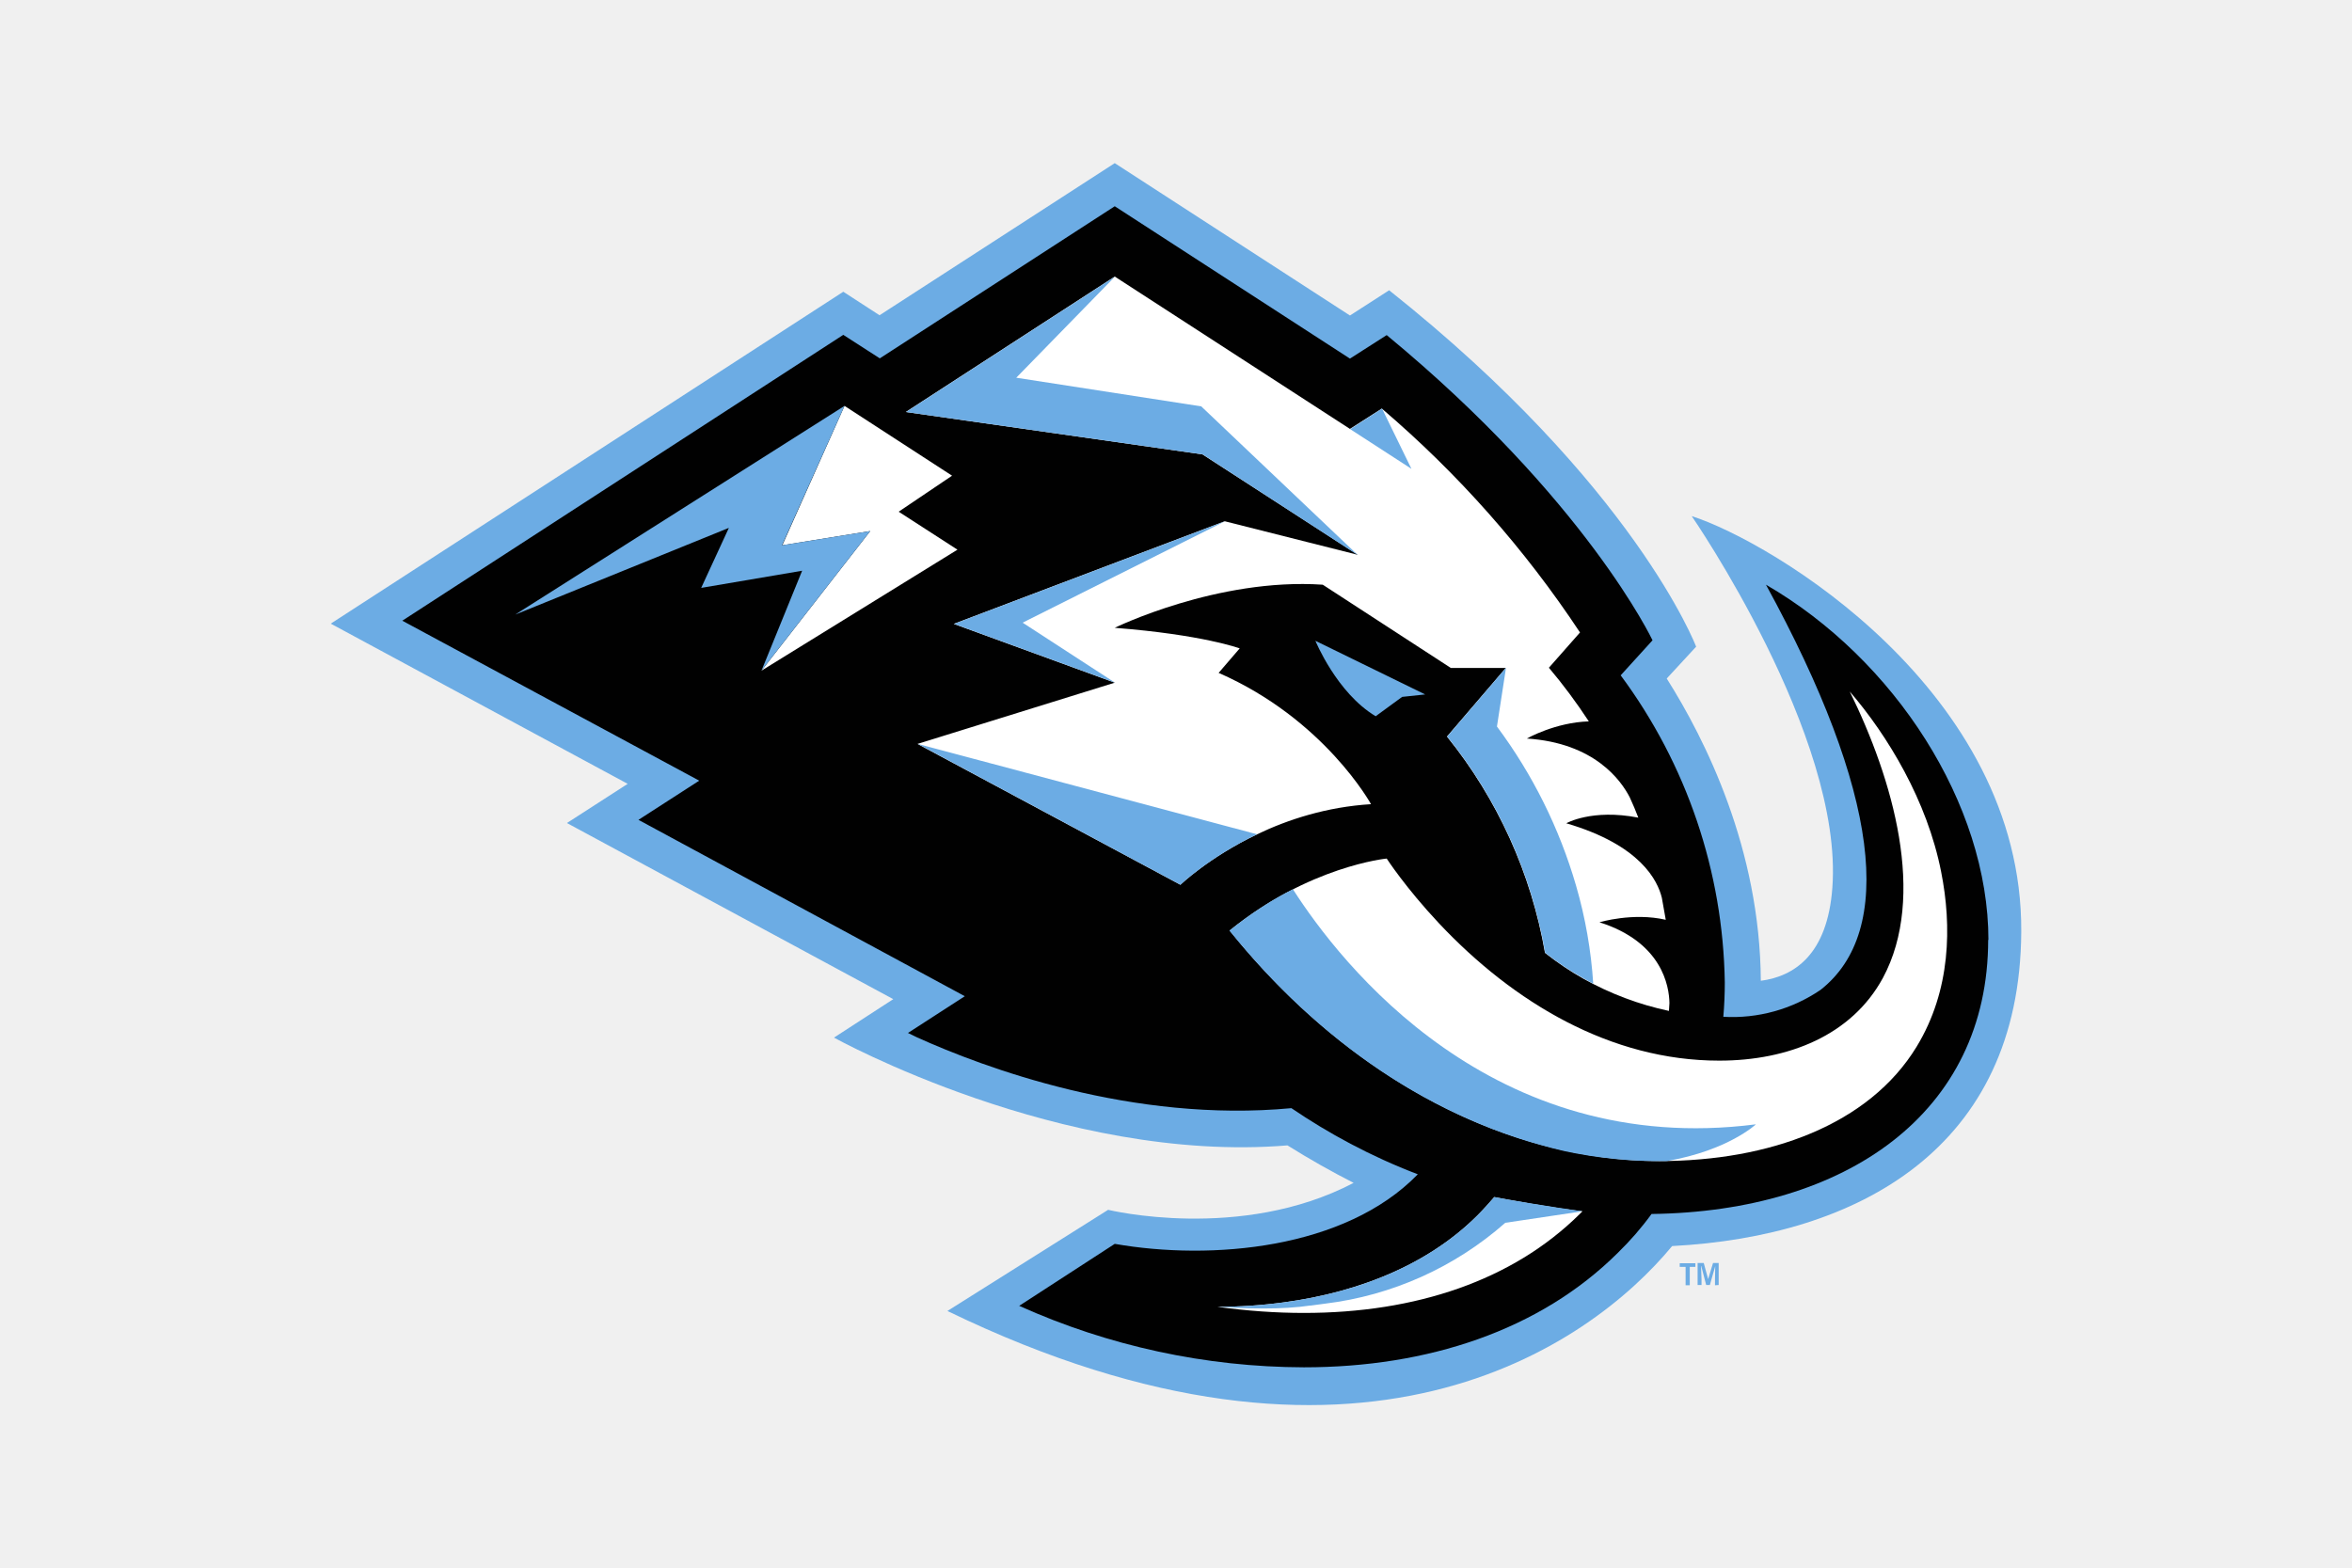
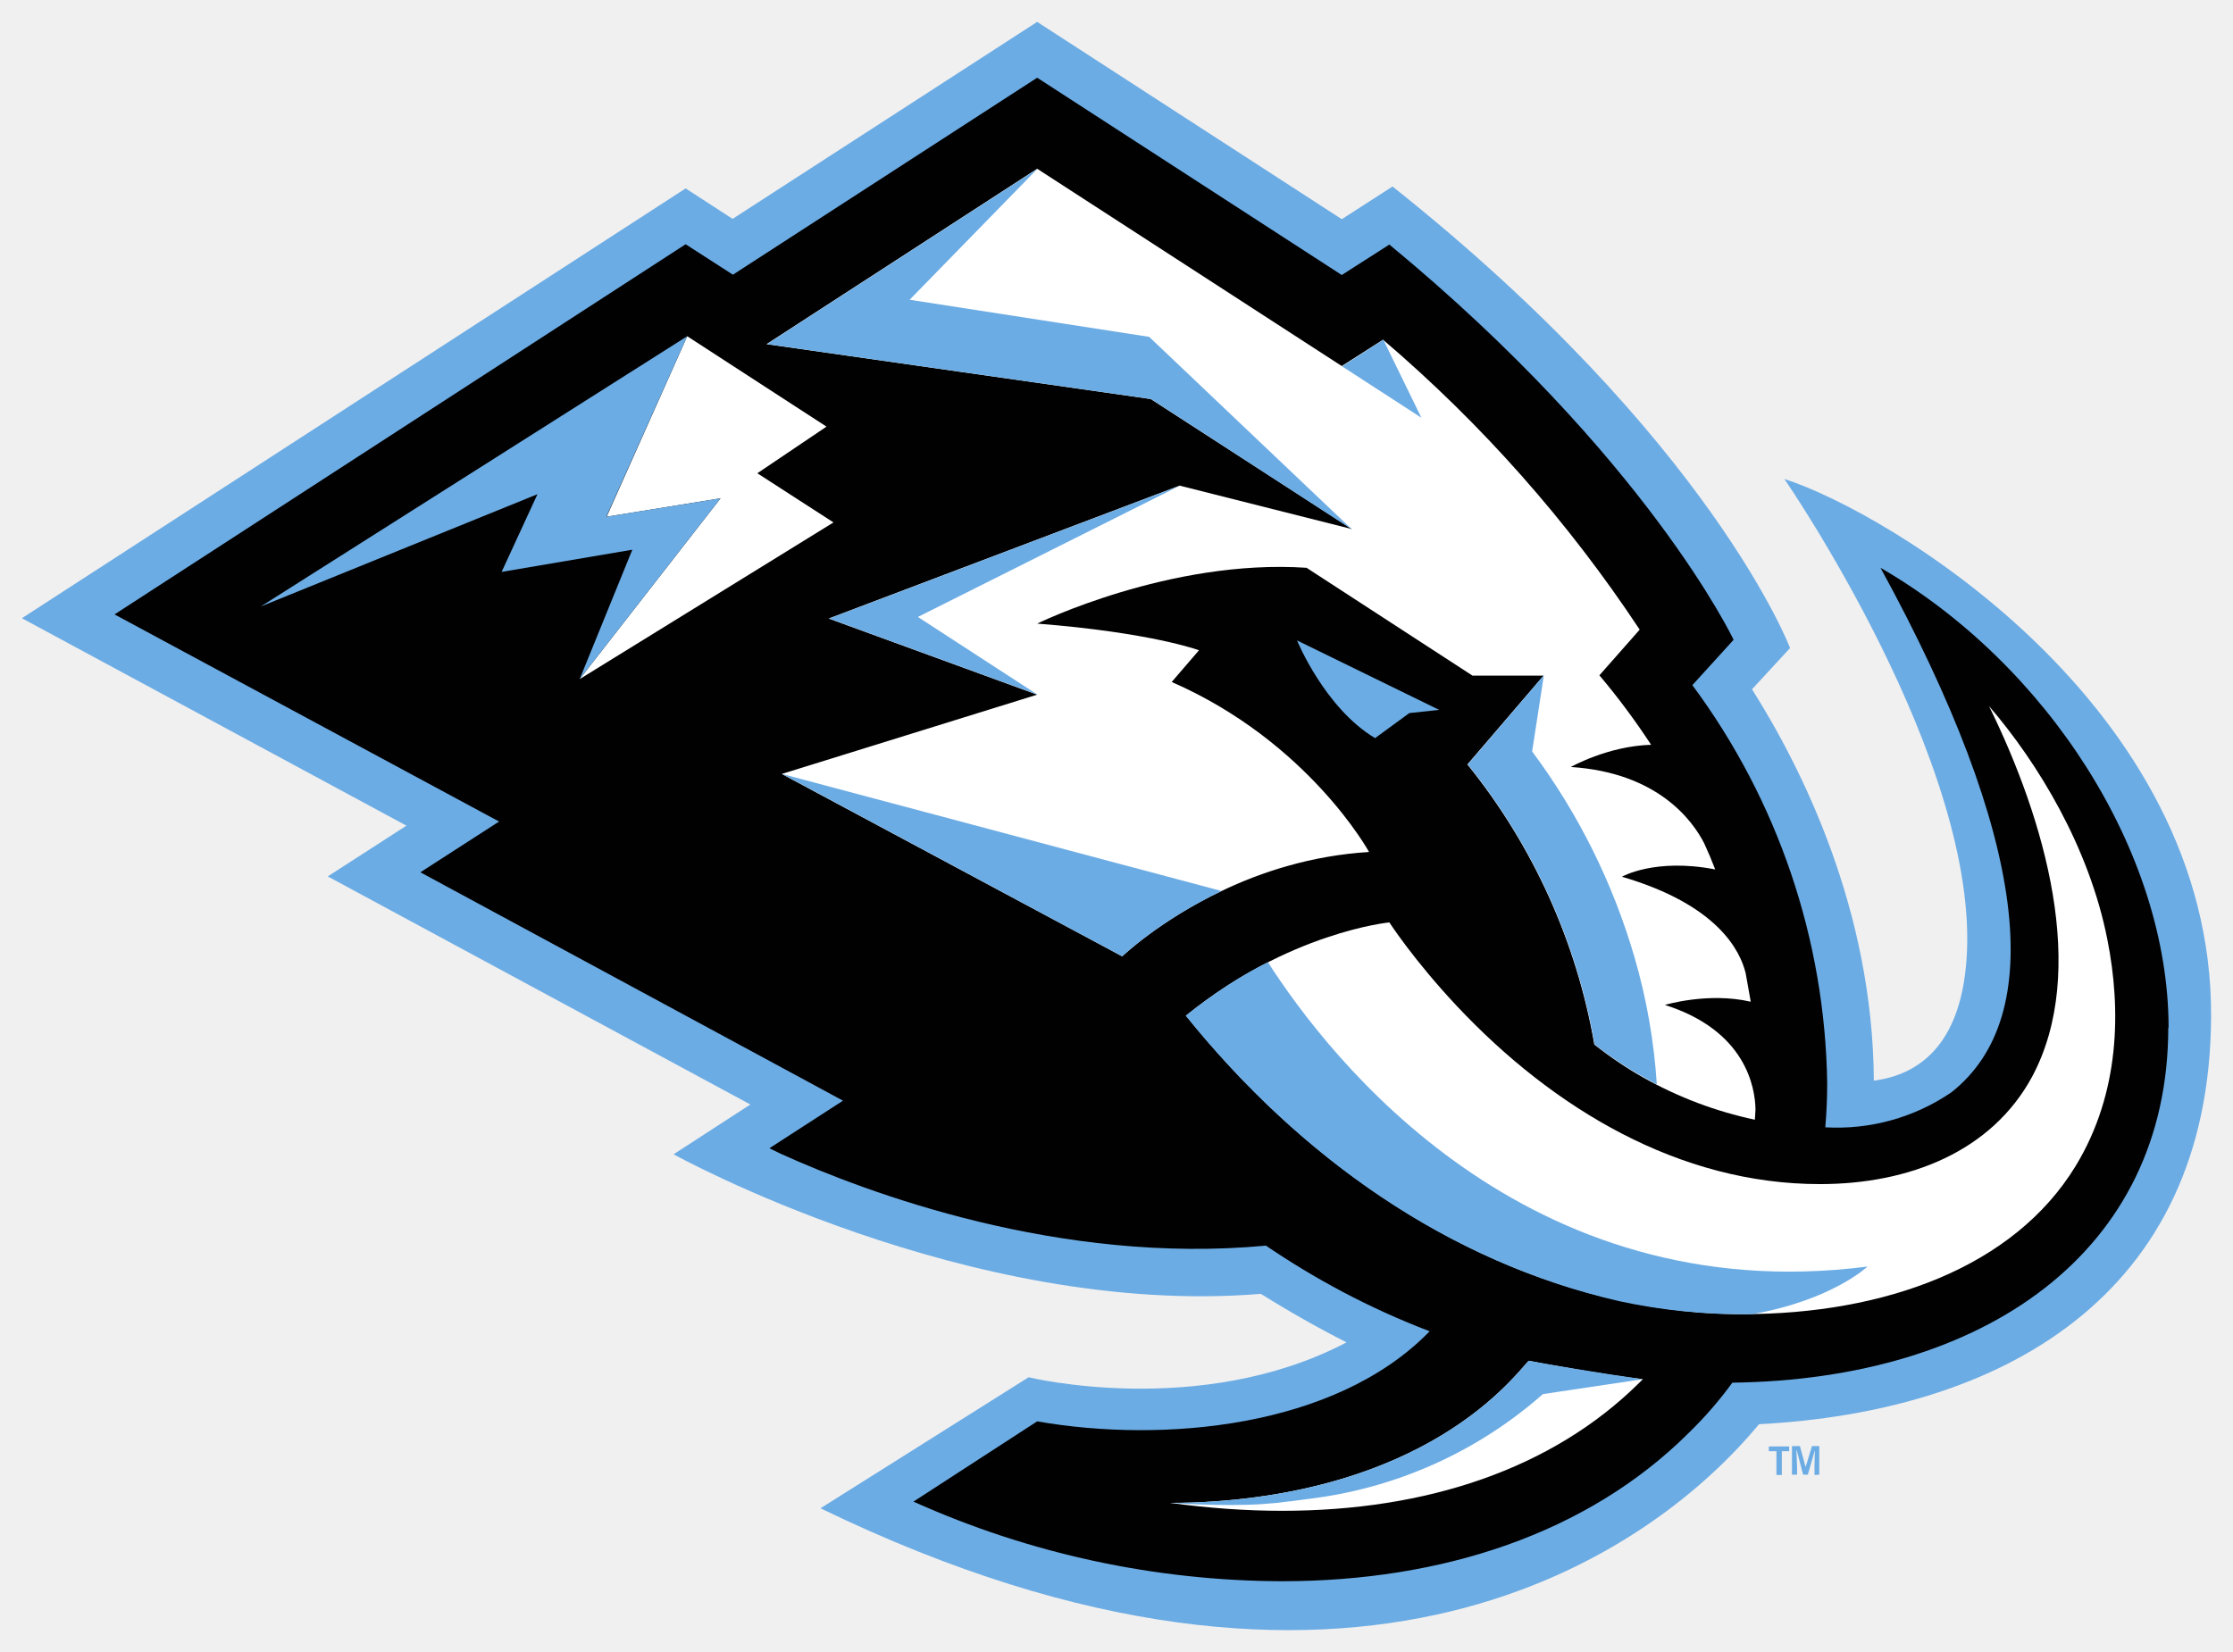
- <svg xmlns="http://www.w3.org/2000/svg" viewBox="0 0 960 640">
+ <svg xmlns="http://www.w3.org/2000/svg" viewBox="128.1 59.7 703.8 520.8">
  <path fill="#6cace4" d="M825 380.2c.5-98-101.8-159-134.5-169.5 0 0 62 89.8 57.4 151.7-2 27.4-15.6 36.2-29.2 38-.3-53.7-22.6-98.4-38.4-123.4l12-13S667.4 198.3 567 118.5l-16 10.3-96-62.2-96 62.1-14.8-9.6L135 254.6 256.2 320l-24.8 16 133.2 71.9-24.2 15.7s93 51.6 185.1 44a350 350 0 0 0 27 15.3c-46.1 24.2-100.2 11-100.2 11l-65.6 41.3c168.1 81.5 262.2 14.2 295.8-26.5 76.1-4 142-40 142.5-128.3z" />
  <path fill="#010101" d="M811.6 383.8c0-55.5-38.3-114.7-90.8-145.1 46.5 85 52.8 141.4 22.3 165.4a64 64 0 0 1-39.7 11q.6-7 .6-14a216 216 0 0 0-42.5-125.4l13-14.3S647.4 204 566 136.8l-15 9.6-96-62.2-95.9 62.1-14.9-9.6-180 116.7 121.2 65.3-24.8 16 133.2 72-23.2 15 3.7 1.8c27.2 12.3 87.9 35 152.8 28.9 15 10.2 32.2 19.6 51.6 27C549 510 494.4 514.7 455 507.8l-39 25.3a285 285 0 0 0 116.2 25.1c50.4 0 96.2-15 128.1-46.7q7.7-7.5 13.8-15.9c79.4-1 137.4-41.2 137.4-112z" />
  <path fill="#fff" d="M652.9 376.5s13.6-4.1 27-1l-1.6-9c-1.7-6.9-8.6-21.5-39-30.4 0 0 10.4-6 29.4-2.3q-1.6-4.2-3.5-8.3c-3.5-6.8-14.3-22.2-42-24 0 0 11.6-6.6 25.3-7q-7.6-11.6-16.3-21.9l12.7-14.4a437 437 0 0 0-80.9-91.4l-13 8.3-96-62.2-85.3 55.3 121.1 17.3 63.4 41-54.3-13.7-110.6 41.9 65.7 24-80.5 25 107.3 57.5s11.6-11.2 31.3-20.6c12.5-6 28.4-11.2 46.5-12.3 0 0-19-34.7-62.2-53.6l8.6-10s-15.1-5.6-51-8.4c0 0 41.8-20.5 84.9-17.6l52.3 34h22.4l-24 28a193 193 0 0 1 40 88.3q7.6 6 15.6 10.5a124 124 0 0 0 35 13.2l.2-3.2c-.1-6.9-3-24.9-28.6-33zm-43 112.2-3 3.4c-20.7 23.2-51.4 35.4-83 39.6a201 201 0 0 1-27 1.8q18.2 2.5 35.3 2.5c45.6 0 85.1-13.2 112.5-40.3l1.2-1.2c-9.7-1-33.9-5.3-36-5.8" />
  <path fill="#6cace4" d="m554.2 226.6-63.9-60.7-75.5-11.7 40.3-41.3-85.3 55.3 121.1 17.3zM500 212.8l-110.6 41.9 65.7 24-37.7-24.5zm51.1-37.6 25 16.2-12-24.6zm-69.3 186s11.7-11.2 31.3-20.6l-138.5-36.9zM630.7 389q7.7 6 15.6 10.4l4 2.2a186 186 0 0 0-7-40 204 204 0 0 0-32.3-65l3.7-24-24 28.1a193 193 0 0 1 40 88.3m15.2 105.5s-15.6-2.1-36-5.8l-3 3.4c-20.8 23.2-51.4 35.4-83 39.6a201 201 0 0 1-27 1.8s16.2 1.2 28.8.4l4.9-.4 4-.5h.3l6-.8a136 136 0 0 0 73.5-33z" />
  <path fill="#fff" d="M501.9 379.9c32.5-26.4 64.1-29.4 64.1-29.4s7.6 11.8 21.4 26.5c30.4 32.3 70 56 114.3 56 28.4 0 54.1-10.4 66.8-33.7 18-33.4 4.1-81.2-13.5-117 15.5 18 31.6 44.6 37.3 73.6 4.4 22.1 4 48.4-10 71.4-19.5 32-60.3 46.7-105 46.7C617 474 552 442 502 380" />
  <path fill="#6cace4" d="M527.8 363q-12.4 6.1-26 16.9c36.3 45 82.8 77.6 136.6 90 13 2.8 27.4 4.4 42 4.1 25.1-4.4 36.3-15 36.3-15-107.7 13.8-169.4-65.4-189-96m9.2-101.4s8.7 21.3 24.6 30.8l10.8-7.9 9.4-1z" />
  <path fill="#fff" d="m355.2 216.8-44.4 57 80-49.4-24-15.5 21.8-14.7-43.9-28.5-25.4 56.9z" />
  <path fill="#6cace4" d="m286.2 240 41.2-7-16.6 40.8 44.4-57-36 5.8 25.5-56.9-134.4 85.2 87.2-35.4zM692 515.7v1.5h-2.3v7.5H688v-7.5h-2.4v-1.5zm8 9v-3l.1-4.8-2.2 7.7h-1.5l-2-7.7h-.1l.2 5.4v2.3h-1.6v-9h2.5l1.8 6.6 2-6.6h2.3v9z" />
</svg>
